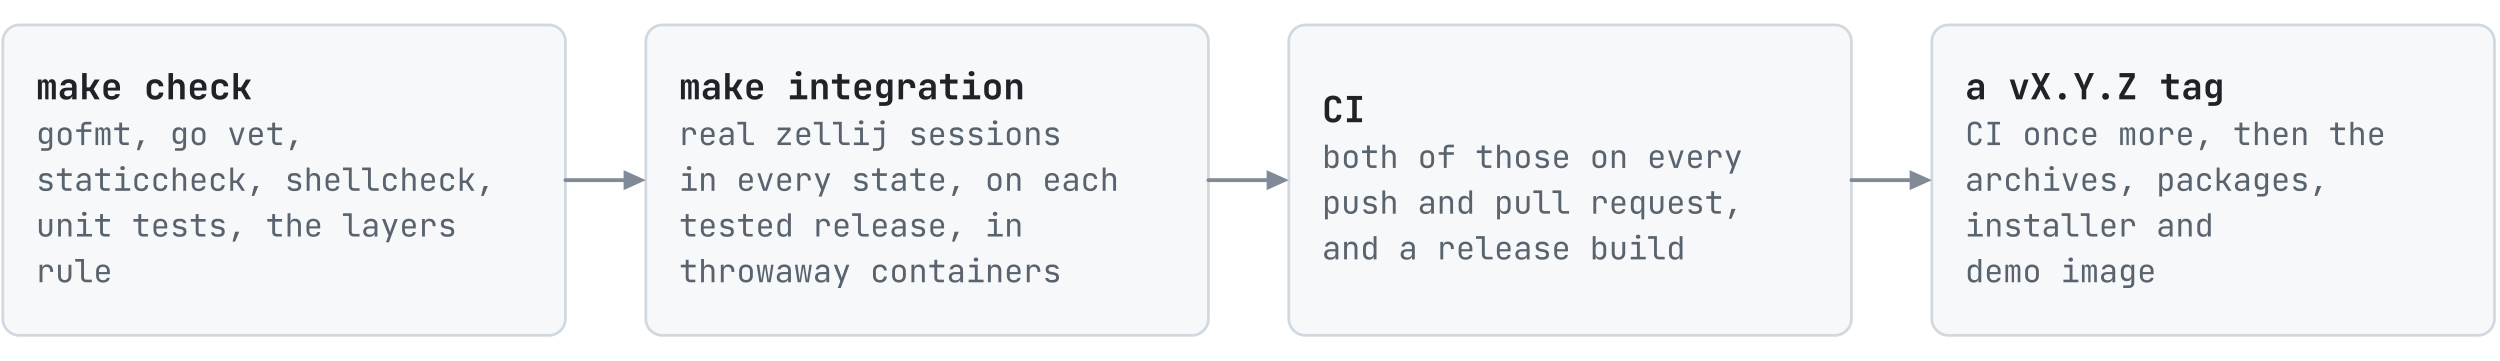
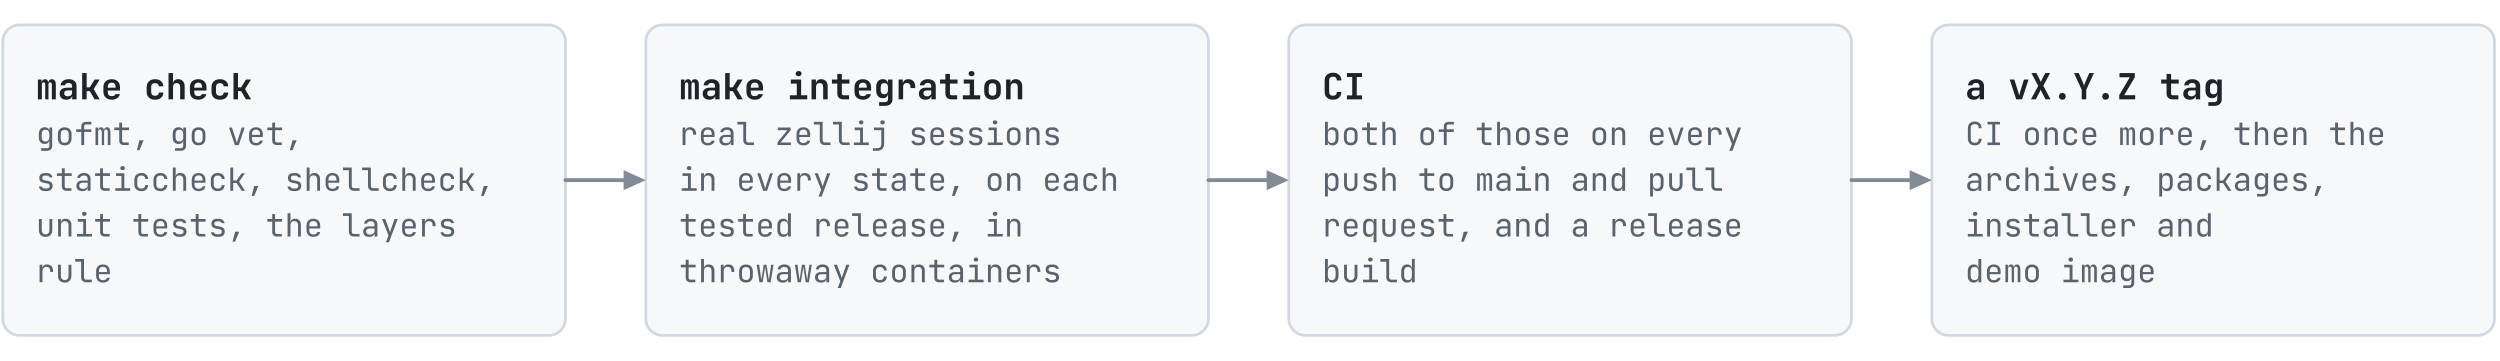
- <svg xmlns="http://www.w3.org/2000/svg" viewBox="-1 -1 902 130" width="902" height="130" role="img" aria-label="From a change to a release. make check runs gofmt, go vet, staticcheck, shellcheck, the unit tests and the layers test. make integration runs real zellij releases in throwaway containers. CI runs both on every push and pull request with a release build. A vX.Y.Z tag runs all of CI, then builds the archives, packages, checksums and the installer, and pushes the demo image.">
+ <svg xmlns="http://www.w3.org/2000/svg" viewBox="-1 -1 902 130" width="902" height="130" role="img" aria-label="From a change to a release. make check runs gofmt, go vet, staticcheck, shellcheck, the unit tests and the layers test. make integration runs real zellij releases in throwaway containers. CI runs both on every push to main and pull request, with a release build. A vX.Y.Z tag runs all of CI, then builds the archives, packages, installer and demo image.">
  <defs>
    <path id="g0" d="M52 0V-550H154V-476H175L158 -458Q158 -504 184 -532Q210 -560 251 -560Q295 -560 320 -524Q344 -488 344 -427L322 -476H356L343 -458Q343 -504 369 -532Q395 -560 438 -560Q489 -560 519 -522Q549 -484 549 -419V0H439V-414Q439 -441 427 -456Q415 -472 392 -472Q370 -472 358 -457Q345 -442 345 -414V0H255V-414Q255 -442 243 -457Q231 -472 208 -472Q185 -472 174 -457Q162 -442 162 -414V0Z" />
    <path id="g1" d="M239 10Q154 10 105 -35Q56 -80 56 -156Q56 -237 110 -281Q164 -325 263 -325H400V-372Q400 -412 374 -434Q348 -457 303 -457Q262 -457 235 -439Q208 -421 203 -390H81Q90 -468 151 -514Q212 -560 307 -560Q408 -560 466 -510Q525 -459 525 -373V0H404V-96H384L404 -123Q404 -62 359 -26Q314 10 239 10ZM280 -84Q333 -84 366 -111Q400 -138 400 -181V-248H265Q227 -248 204 -226Q181 -204 181 -168Q181 -129 208 -106Q234 -84 280 -84Z" />
    <path id="g2" d="M80 0V-730H205V-334H292L426 -550H566L400 -284L569 0H426L292 -228H205V0Z" />
    <path id="g3" d="M301 10Q231 10 179 -17Q127 -44 98 -92Q70 -141 70 -206V-344Q70 -409 98 -458Q127 -506 179 -533Q231 -560 301 -560Q370 -560 422 -533Q473 -506 502 -458Q530 -409 530 -344V-245H191V-206Q191 -148 219 -118Q247 -89 302 -89Q344 -89 370 -104Q396 -118 403 -146H526Q512 -75 450 -32Q389 10 301 10ZM409 -315V-345Q409 -402 382 -432Q355 -463 301 -463Q247 -463 219 -432Q191 -401 191 -344V-323L418 -325Z" />
    <path id="g4" d="M303 10Q233 10 180 -16Q128 -43 99 -92Q70 -140 70 -206V-344Q70 -411 99 -459Q128 -507 180 -534Q233 -560 303 -560Q407 -560 469 -506Q531 -453 534 -361H409Q406 -404 378 -428Q351 -451 303 -451Q253 -451 224 -424Q195 -396 195 -345V-206Q195 -155 224 -127Q253 -99 303 -99Q351 -99 378 -122Q406 -146 409 -189H534Q531 -97 469 -44Q407 10 303 10Z" />
    <path id="g5" d="M77 0V-730H202V-550L199 -445H233L199 -416Q199 -484 238 -522Q278 -560 347 -560Q428 -560 476 -506Q525 -452 525 -361V0H400V-348Q400 -398 374 -425Q348 -452 301 -452Q255 -452 228 -424Q202 -396 202 -344V0Z" />
    <path id="g6" d="M161 180V98H336Q378 98 398 79Q417 60 417 20V-50L419 -150H401L418 -165Q418 -105 378 -70Q338 -35 271 -35Q186 -35 137 -90Q88 -146 88 -240V-356Q88 -450 137 -505Q186 -560 271 -560Q338 -560 378 -525Q418 -490 418 -430L401 -445H418V-550H507V20Q507 94 462 137Q416 180 335 180ZM298 -113Q354 -113 386 -148Q418 -183 418 -245V-350Q418 -412 386 -447Q354 -482 298 -482Q241 -482 210 -448Q178 -414 178 -350V-245Q178 -181 210 -147Q241 -113 298 -113Z" />
    <path id="g7" d="M300 8Q234 8 186 -17Q138 -42 112 -90Q85 -137 85 -202V-348Q85 -414 112 -461Q138 -508 186 -533Q234 -558 300 -558Q366 -558 414 -533Q462 -508 488 -461Q515 -414 515 -349V-202Q515 -137 488 -90Q462 -42 414 -17Q366 8 300 8ZM300 -72Q359 -72 392 -105Q425 -138 425 -202V-348Q425 -412 392 -445Q359 -478 300 -478Q242 -478 208 -445Q175 -412 175 -348V-202Q175 -138 208 -105Q242 -72 300 -72Z" />
    <path id="g8" d="M220 0V-413H60V-495H220V-590Q220 -655 261 -692Q302 -730 374 -730H535V-648H374Q343 -648 326 -634Q310 -619 310 -590V-495H535V-413H310V0Z" />
    <path id="g9" d="M66 0V-550H145V-484H163L149 -460Q149 -506 174 -533Q198 -560 240 -560Q286 -560 311 -526Q336 -492 336 -430L309 -484H351L332 -460Q332 -506 358 -533Q383 -560 425 -560Q477 -560 506 -521Q534 -482 534 -418V0H451V-419Q451 -453 436 -472Q422 -491 394 -491Q367 -491 352 -472Q336 -454 336 -420V0H264V-419Q264 -454 248 -472Q233 -491 205 -491Q177 -491 163 -472Q149 -454 149 -420V0Z" />
    <path id="g10" d="M360 0Q289 0 250 -38Q210 -76 210 -145V-468H55V-550H210V-705H300V-550H520V-468H300V-145Q300 -82 360 -82H510V0Z" />
    <path id="g11" d="M165 160 245 -151H375L245 160Z" />
    <path id="g12" d="M239 0 55 -550H147L269 -180Q280 -147 289 -116Q298 -86 302 -69Q307 -86 316 -116Q325 -147 335 -180L454 -550H545L361 0Z" />
    <path id="g13" d="M300 10Q235 10 186 -16Q138 -42 112 -90Q85 -137 85 -200V-350Q85 -414 112 -461Q138 -508 186 -534Q235 -560 300 -560Q365 -560 414 -534Q462 -508 488 -461Q515 -414 515 -350V-253H173V-200Q173 -135 206 -100Q239 -66 300 -66Q352 -66 384 -84Q416 -103 423 -140H513Q504 -71 446 -30Q387 10 300 10ZM427 -313V-350Q427 -415 394 -450Q362 -485 300 -485Q239 -485 206 -450Q173 -415 173 -350V-321H434Z" />
    <path id="g14" d="M283 8Q227 8 186 -10Q144 -27 120 -59Q95 -91 90 -135H180Q186 -106 212 -89Q239 -72 283 -72H325Q378 -72 404 -94Q430 -115 430 -151Q430 -186 406 -206Q383 -227 337 -234L263 -246Q182 -260 142 -296Q103 -333 103 -403Q103 -477 150 -518Q197 -558 291 -558H329Q408 -558 456 -521Q504 -484 514 -421H424Q418 -447 394 -462Q370 -478 329 -478H291Q240 -478 216 -459Q193 -440 193 -402Q193 -368 213 -352Q233 -336 276 -329L350 -317Q439 -303 480 -265Q520 -227 520 -155Q520 -79 472 -36Q423 8 325 8Z" />
    <path id="g15" d="M252 10Q165 10 115 -34Q65 -79 65 -155Q65 -232 115 -276Q165 -320 250 -320H420V-375Q420 -426 390 -454Q359 -481 303 -481Q254 -481 221 -460Q188 -440 183 -405H93Q102 -476 160 -518Q218 -560 305 -560Q400 -560 455 -511Q510 -462 510 -378V0H422V-105H407L422 -120Q422 -60 376 -25Q329 10 252 10ZM274 -61Q338 -61 379 -93Q420 -125 420 -175V-253H252Q207 -253 181 -228Q155 -203 155 -160Q155 -114 186 -88Q218 -61 274 -61Z" />
    <path id="g16" d="M85 0V-82H280V-468H110V-550H370V-82H555V0ZM315 -649Q282 -649 263 -666Q244 -683 244 -712Q244 -742 263 -760Q282 -777 315 -777Q348 -777 367 -760Q386 -742 386 -712Q386 -683 367 -666Q348 -649 315 -649Z" />
    <path id="g17" d="M304 10Q238 10 188 -15Q139 -40 112 -88Q85 -135 85 -200V-350Q85 -416 112 -463Q139 -510 188 -535Q238 -560 304 -560Q399 -560 457 -509Q515 -458 518 -370H428Q425 -423 392 -452Q360 -480 304 -480Q245 -480 210 -446Q175 -413 175 -351V-200Q175 -138 210 -104Q245 -70 304 -70Q360 -70 392 -99Q425 -128 428 -180H518Q515 -92 457 -41Q399 10 304 10Z" />
    <path id="g18" d="M92 0V-730H182V-550V-445H201L182 -424Q182 -489 221 -524Q260 -560 329 -560Q412 -560 461 -509Q510 -458 510 -370V0H420V-360Q420 -419 388 -452Q357 -484 303 -484Q247 -484 214 -449Q182 -414 182 -350V0Z" />
    <path id="g19" d="M95 0V-730H185V-323H291L451 -550H554L369 -288L557 0H452L292 -245H185V0Z" />
    <path id="g20" d="M375 0Q327 0 291 -19Q255 -38 235 -73Q215 -108 215 -155V-648H30V-730H305V-155Q305 -121 324 -102Q343 -82 375 -82H550V0Z" />
    <path id="g21" d="M299 10Q204 10 147 -46Q90 -103 90 -200V-550H180V-200Q180 -138 212 -104Q244 -69 299 -69Q355 -69 388 -104Q420 -138 420 -200V-550H510V-200Q510 -103 452 -46Q394 10 299 10Z" />
    <path id="g22" d="M92 0V-550H182V-445H201L182 -424Q182 -489 221 -524Q260 -560 329 -560Q412 -560 461 -509Q510 -458 510 -370V0H420V-360Q420 -419 388 -450Q357 -482 303 -482Q247 -482 214 -448Q182 -414 182 -350V0Z" />
    <path id="g23" d="M178 180 259 -34 55 -550H155L283 -210Q290 -193 296 -170Q302 -146 306 -130Q310 -146 316 -170Q322 -193 328 -210L448 -550H545L274 180Z" />
    <path id="g24" d="M111 0V-550H199V-445H220L191 -380Q191 -469 230 -514Q268 -560 344 -560Q431 -560 482 -506Q534 -451 534 -358V-325H444V-350Q444 -415 412 -450Q381 -484 323 -484Q266 -484 234 -449Q201 -414 201 -350V0Z" />
    <path id="g25" d="M76 0V-114H268V-437H101V-550H388V-114H558V0ZM318 -642Q280 -642 258 -662Q236 -681 236 -714Q236 -747 258 -766Q280 -786 318 -786Q356 -786 378 -766Q400 -747 400 -714Q400 -681 378 -662Q356 -642 318 -642Z" />
    <path id="g26" d="M77 0V-550H199V-445H233L199 -416Q199 -484 238 -522Q278 -560 347 -560Q428 -560 476 -506Q525 -452 525 -361V0H400V-348Q400 -398 374 -425Q348 -452 301 -452Q255 -452 228 -424Q202 -396 202 -344V0Z" />
    <path id="g27" d="M360 0Q281 0 236 -44Q192 -88 192 -165V-437H43V-550H192V-705H318V-550H529V-437H318V-165Q318 -113 369 -113H519V0Z" />
    <path id="g28" d="M152 180V76H315Q357 76 378 56Q399 35 399 -3V-44L401 -147H374L401 -174Q401 -107 362 -70Q322 -32 255 -32Q171 -32 122 -89Q72 -146 72 -243V-350Q72 -446 122 -503Q171 -560 255 -560Q322 -560 362 -522Q401 -485 401 -418L374 -445H401L398 -550H523V0Q523 83 468 132Q413 180 317 180ZM297 -140Q345 -140 372 -168Q398 -197 398 -248V-344Q398 -395 372 -424Q345 -452 297 -452Q249 -452 223 -424Q197 -396 197 -344V-248Q197 -196 223 -168Q249 -140 297 -140Z" />
    <path id="g29" d="M94 0V-550H212V-445H243L206 -381Q206 -470 246 -515Q286 -560 364 -560Q453 -560 504 -505Q555 -450 555 -353V-313H424V-344Q424 -397 396 -426Q369 -455 321 -455Q272 -455 246 -426Q219 -397 219 -344V0Z" />
    <path id="g30" d="M300 9Q230 9 178 -18Q127 -44 98 -92Q70 -141 70 -207V-343Q70 -409 98 -458Q127 -506 178 -532Q230 -559 300 -559Q371 -559 422 -532Q473 -506 502 -458Q530 -409 530 -344V-207Q530 -141 502 -92Q473 -44 422 -18Q371 9 300 9ZM300 -100Q350 -100 378 -128Q405 -155 405 -207V-343Q405 -396 378 -423Q350 -450 300 -450Q251 -450 223 -423Q195 -396 195 -343V-207Q195 -155 223 -128Q251 -100 300 -100Z" />
    <path id="g31" d="M90 0V-90L398 -468H98V-550H499V-460L185 -82H510V0Z" />
    <path id="g32" d="M85 180V97H214Q276 97 310 64Q345 30 345 -31V-468H115V-550H435V-31Q435 66 375 123Q315 180 214 180ZM385 -649Q352 -649 333 -666Q314 -683 314 -712Q314 -742 333 -760Q352 -777 385 -777Q418 -777 437 -760Q456 -742 456 -712Q456 -683 437 -666Q418 -649 385 -649Z" />
    <path id="g33" d="M268 10Q186 10 136 -45Q85 -100 85 -194V-355Q85 -450 135 -505Q185 -560 268 -560Q336 -560 377 -523Q418 -486 418 -424L400 -445H420L418 -570V-730H508V0H418V-105H400L418 -126Q418 -63 377 -26Q336 10 268 10ZM298 -68Q354 -68 386 -103Q418 -138 418 -200V-350Q418 -412 386 -447Q354 -482 298 -482Q241 -482 208 -448Q175 -414 175 -350V-200Q175 -136 208 -102Q241 -68 298 -68Z" />
    <path id="g34" d="M123 0 35 -550H115L170 -160Q173 -138 176 -112Q180 -87 182 -70Q184 -87 188 -112Q193 -138 196 -160L257 -550H343L404 -160Q407 -138 412 -112Q416 -87 418 -70Q420 -87 424 -112Q429 -138 432 -160L489 -550H565L473 0H374L315 -380Q311 -408 306 -436Q301 -464 299 -480Q297 -464 293 -436Q289 -408 284 -380L222 0Z" />
    <path id="g35" d="M304 10Q234 10 182 -16Q129 -43 100 -92Q72 -140 72 -206V-524Q72 -591 100 -639Q129 -687 182 -714Q234 -740 304 -740Q375 -740 426 -714Q478 -687 507 -639Q536 -591 536 -524H410Q410 -576 382 -603Q355 -630 304 -630Q253 -630 225 -603Q197 -576 197 -525V-206Q197 -155 225 -128Q253 -100 304 -100Q355 -100 382 -128Q410 -155 410 -206H536Q536 -141 507 -92Q478 -43 426 -16Q375 10 304 10Z" />
    <path id="g36" d="M90 0V-110H237V-620H90V-730H510V-620H363V-110H510V0Z" />
    <path id="g37" d="M332 10Q264 10 223 -26Q182 -63 182 -126L200 -105H182V0H92V-730H182V-570L180 -445H200L182 -424Q182 -486 224 -523Q265 -560 332 -560Q415 -560 465 -505Q515 -450 515 -355V-194Q515 -100 465 -45Q415 10 332 10ZM302 -68Q359 -68 392 -102Q425 -136 425 -200V-350Q425 -414 392 -448Q359 -482 302 -482Q247 -482 214 -447Q182 -412 182 -350V-200Q182 -138 214 -103Q247 -68 302 -68Z" />
    <path id="g38" d="M92 180V-550H182V-445H200L182 -424Q182 -487 224 -524Q265 -560 333 -560Q416 -560 466 -506Q515 -451 515 -356V-195Q515 -132 492 -86Q470 -40 430 -15Q389 10 333 10Q266 10 224 -27Q182 -64 182 -126L200 -105H180L182 20V180ZM303 -68Q360 -68 392 -102Q425 -136 425 -200V-350Q425 -414 392 -448Q360 -482 303 -482Q248 -482 215 -447Q182 -412 182 -350V-200Q182 -138 215 -103Q248 -68 303 -68Z" />
    <path id="g39" d="M418 180V20L420 -105H400L418 -126Q418 -64 377 -27Q336 10 268 10Q185 10 136 -45Q88 -100 88 -195V-356Q88 -451 137 -506Q186 -560 268 -560Q336 -560 377 -524Q418 -487 418 -424L400 -445H418V-550H508V180ZM298 -68Q354 -68 386 -103Q418 -138 418 -200V-350Q418 -412 386 -447Q354 -482 298 -482Q241 -482 210 -448Q178 -414 178 -350V-200Q178 -136 210 -102Q241 -68 298 -68Z" />
    <path id="g40" d="M220 0 39 -550H167L272 -216Q281 -186 290 -154Q298 -122 302 -103Q307 -122 315 -154Q323 -186 331 -215L434 -550H561L381 0Z" />
    <path id="g41" d="M28 0 230 -374 40 -730H180L272 -547Q282 -527 290 -508Q298 -490 302 -480Q305 -490 313 -508Q321 -527 331 -547L424 -730H560L370 -377L572 0H432L329 -202Q319 -222 310 -241Q302 -260 298 -271Q294 -260 286 -241Q278 -222 268 -202L164 0Z" />
    <path id="g42" d="M300 10Q257 10 232 -15Q206 -40 206 -83Q206 -126 232 -152Q257 -177 300 -177Q343 -177 368 -152Q394 -126 394 -83Q394 -40 368 -15Q343 10 300 10Z" />
    <path id="g43" d="M237 0V-265L23 -730H154L268 -477Q281 -447 290 -418Q299 -389 302 -373Q306 -389 314 -418Q323 -447 336 -477L447 -730H577L363 -265V0Z" />
    <path id="g44" d="M79 0V-119L372 -614H86V-730H510V-611L216 -116H521V0Z" />
    <path id="g45" d="M304 10Q238 10 190 -15Q141 -40 114 -88Q88 -135 88 -200V-530Q88 -596 114 -643Q141 -690 190 -715Q238 -740 304 -740Q370 -740 418 -714Q466 -689 492 -642Q518 -595 518 -530H428Q428 -592 396 -626Q363 -659 304 -659Q245 -659 212 -626Q178 -593 178 -531V-200Q178 -138 212 -104Q245 -71 304 -71Q363 -71 396 -104Q428 -138 428 -200H518Q518 -136 492 -88Q466 -41 418 -16Q370 10 304 10Z" />
    <path id="g46" d="M105 0V-82H254V-648H105V-730H495V-648H346V-82H495V0Z" />
  </defs>
  <rect x="0" y="8" width="203" height="112" rx="6" fill="#f6f8fa" stroke="#d1d9e0" stroke-width="1" />
  <g transform="scale(0.013)" fill="#1f2328">
    <use href="#g0" x="923.1" y="2680.8" />
    <use href="#g1" x="1523.1" y="2680.8" />
    <use href="#g2" x="2123.1" y="2680.8" />
    <use href="#g3" x="2723.1" y="2680.8" />
    <use href="#g4" x="3923.1" y="2680.8" />
    <use href="#g5" x="4523.1" y="2680.8" />
    <use href="#g3" x="5123.1" y="2680.8" />
    <use href="#g4" x="5723.1" y="2680.8" />
    <use href="#g2" x="6323.1" y="2680.8" />
  </g>
  <g transform="scale(0.0115)" fill="#59636e">
    <use href="#g6" x="1043.5" y="4465.2" />
    <use href="#g7" x="1643.5" y="4465.2" />
    <use href="#g8" x="2243.5" y="4465.2" />
    <use href="#g9" x="2843.5" y="4465.2" />
    <use href="#g10" x="3443.5" y="4465.2" />
    <use href="#g11" x="4043.5" y="4465.2" />
    <use href="#g6" x="5243.5" y="4465.2" />
    <use href="#g7" x="5843.5" y="4465.2" />
    <use href="#g12" x="7043.5" y="4465.2" />
    <use href="#g13" x="7643.5" y="4465.2" />
    <use href="#g10" x="8243.5" y="4465.2" />
    <use href="#g11" x="8843.5" y="4465.2" />
  </g>
  <g transform="scale(0.0115)" fill="#59636e">
    <use href="#g14" x="1043.5" y="5900.0" />
    <use href="#g10" x="1643.5" y="5900.0" />
    <use href="#g15" x="2243.5" y="5900.0" />
    <use href="#g10" x="2843.5" y="5900.0" />
    <use href="#g16" x="3443.5" y="5900.0" />
    <use href="#g17" x="4043.5" y="5900.0" />
    <use href="#g17" x="4643.5" y="5900.0" />
    <use href="#g18" x="5243.5" y="5900.0" />
    <use href="#g13" x="5843.5" y="5900.0" />
    <use href="#g17" x="6443.5" y="5900.0" />
    <use href="#g19" x="7043.5" y="5900.0" />
    <use href="#g11" x="7643.5" y="5900.0" />
    <use href="#g14" x="8843.5" y="5900.0" />
    <use href="#g18" x="9443.5" y="5900.0" />
    <use href="#g13" x="10043.5" y="5900.0" />
    <use href="#g20" x="10643.5" y="5900.0" />
    <use href="#g20" x="11243.5" y="5900.0" />
    <use href="#g17" x="11843.5" y="5900.0" />
    <use href="#g18" x="12443.5" y="5900.0" />
    <use href="#g13" x="13043.5" y="5900.0" />
    <use href="#g17" x="13643.5" y="5900.0" />
    <use href="#g19" x="14243.5" y="5900.0" />
    <use href="#g11" x="14843.5" y="5900.0" />
  </g>
  <g transform="scale(0.0115)" fill="#59636e">
    <use href="#g21" x="1043.5" y="7334.8" />
    <use href="#g22" x="1643.5" y="7334.8" />
    <use href="#g16" x="2243.5" y="7334.8" />
    <use href="#g10" x="2843.5" y="7334.8" />
    <use href="#g10" x="4043.5" y="7334.8" />
    <use href="#g13" x="4643.5" y="7334.8" />
    <use href="#g14" x="5243.5" y="7334.8" />
    <use href="#g10" x="5843.5" y="7334.8" />
    <use href="#g14" x="6443.5" y="7334.8" />
    <use href="#g11" x="7043.5" y="7334.8" />
    <use href="#g10" x="8243.5" y="7334.8" />
    <use href="#g18" x="8843.5" y="7334.8" />
    <use href="#g13" x="9443.5" y="7334.8" />
    <use href="#g20" x="10643.5" y="7334.8" />
    <use href="#g15" x="11243.5" y="7334.8" />
    <use href="#g23" x="11843.5" y="7334.8" />
    <use href="#g13" x="12443.5" y="7334.8" />
    <use href="#g24" x="13043.5" y="7334.8" />
    <use href="#g14" x="13643.5" y="7334.8" />
  </g>
  <g transform="scale(0.0115)" fill="#59636e">
    <use href="#g24" x="1043.5" y="8769.6" />
    <use href="#g21" x="1643.5" y="8769.6" />
    <use href="#g20" x="2243.5" y="8769.6" />
    <use href="#g13" x="2843.5" y="8769.6" />
  </g>
  <rect x="232" y="8" width="203" height="112" rx="6" fill="#f6f8fa" stroke="#d1d9e0" stroke-width="1" />
  <g transform="scale(0.013)" fill="#1f2328">
    <use href="#g0" x="18769.2" y="2680.8" />
    <use href="#g1" x="19369.2" y="2680.8" />
    <use href="#g2" x="19969.2" y="2680.8" />
    <use href="#g3" x="20569.2" y="2680.8" />
    <use href="#g25" x="21769.2" y="2680.8" />
    <use href="#g26" x="22369.2" y="2680.8" />
    <use href="#g27" x="22969.2" y="2680.8" />
    <use href="#g3" x="23569.2" y="2680.8" />
    <use href="#g28" x="24169.2" y="2680.8" />
    <use href="#g29" x="24769.2" y="2680.8" />
    <use href="#g1" x="25369.2" y="2680.8" />
    <use href="#g27" x="25969.2" y="2680.8" />
    <use href="#g25" x="26569.2" y="2680.8" />
    <use href="#g30" x="27169.2" y="2680.8" />
    <use href="#g26" x="27769.2" y="2680.8" />
  </g>
  <g transform="scale(0.0115)" fill="#59636e">
    <use href="#g24" x="21217.4" y="4465.2" />
    <use href="#g13" x="21817.4" y="4465.2" />
    <use href="#g15" x="22417.4" y="4465.2" />
    <use href="#g20" x="23017.4" y="4465.2" />
    <use href="#g31" x="24217.4" y="4465.2" />
    <use href="#g13" x="24817.4" y="4465.2" />
    <use href="#g20" x="25417.4" y="4465.2" />
    <use href="#g20" x="26017.4" y="4465.2" />
    <use href="#g16" x="26617.4" y="4465.2" />
    <use href="#g32" x="27217.4" y="4465.2" />
    <use href="#g14" x="28417.4" y="4465.2" />
    <use href="#g13" x="29017.4" y="4465.2" />
    <use href="#g14" x="29617.4" y="4465.2" />
    <use href="#g14" x="30217.4" y="4465.2" />
    <use href="#g16" x="30817.4" y="4465.2" />
    <use href="#g7" x="31417.4" y="4465.2" />
    <use href="#g22" x="32017.4" y="4465.2" />
    <use href="#g14" x="32617.4" y="4465.2" />
  </g>
  <g transform="scale(0.0115)" fill="#59636e">
    <use href="#g16" x="21217.4" y="5900.0" />
    <use href="#g22" x="21817.4" y="5900.0" />
    <use href="#g13" x="23017.4" y="5900.0" />
    <use href="#g12" x="23617.4" y="5900.0" />
    <use href="#g13" x="24217.4" y="5900.0" />
    <use href="#g24" x="24817.4" y="5900.0" />
    <use href="#g23" x="25417.4" y="5900.0" />
    <use href="#g14" x="26617.4" y="5900.0" />
    <use href="#g10" x="27217.4" y="5900.0" />
    <use href="#g15" x="27817.4" y="5900.0" />
    <use href="#g10" x="28417.4" y="5900.0" />
    <use href="#g13" x="29017.4" y="5900.0" />
    <use href="#g11" x="29617.4" y="5900.0" />
    <use href="#g7" x="30817.4" y="5900.0" />
    <use href="#g22" x="31417.4" y="5900.0" />
    <use href="#g13" x="32617.4" y="5900.0" />
    <use href="#g15" x="33217.4" y="5900.0" />
    <use href="#g17" x="33817.4" y="5900.0" />
    <use href="#g18" x="34417.4" y="5900.0" />
  </g>
  <g transform="scale(0.0115)" fill="#59636e">
    <use href="#g10" x="21217.4" y="7334.8" />
    <use href="#g13" x="21817.4" y="7334.8" />
    <use href="#g14" x="22417.4" y="7334.8" />
    <use href="#g10" x="23017.4" y="7334.8" />
    <use href="#g13" x="23617.4" y="7334.8" />
    <use href="#g33" x="24217.4" y="7334.8" />
    <use href="#g24" x="25417.4" y="7334.8" />
    <use href="#g13" x="26017.4" y="7334.8" />
    <use href="#g20" x="26617.4" y="7334.8" />
    <use href="#g13" x="27217.4" y="7334.8" />
    <use href="#g15" x="27817.4" y="7334.8" />
    <use href="#g14" x="28417.4" y="7334.8" />
    <use href="#g13" x="29017.4" y="7334.8" />
    <use href="#g11" x="29617.4" y="7334.8" />
    <use href="#g16" x="30817.4" y="7334.8" />
    <use href="#g22" x="31417.4" y="7334.8" />
  </g>
  <g transform="scale(0.0115)" fill="#59636e">
    <use href="#g10" x="21217.4" y="8769.6" />
    <use href="#g18" x="21817.4" y="8769.6" />
    <use href="#g24" x="22417.4" y="8769.6" />
    <use href="#g7" x="23017.4" y="8769.6" />
    <use href="#g34" x="23617.4" y="8769.6" />
    <use href="#g15" x="24217.4" y="8769.6" />
    <use href="#g34" x="24817.4" y="8769.6" />
    <use href="#g15" x="25417.4" y="8769.6" />
    <use href="#g23" x="26017.4" y="8769.6" />
    <use href="#g17" x="27217.4" y="8769.6" />
    <use href="#g7" x="27817.4" y="8769.6" />
    <use href="#g22" x="28417.4" y="8769.6" />
    <use href="#g10" x="29017.4" y="8769.6" />
    <use href="#g15" x="29617.4" y="8769.6" />
    <use href="#g16" x="30217.4" y="8769.6" />
    <use href="#g22" x="30817.4" y="8769.6" />
    <use href="#g13" x="31417.4" y="8769.6" />
    <use href="#g24" x="32017.4" y="8769.6" />
    <use href="#g14" x="32617.4" y="8769.6" />
  </g>
  <path d="M203,64.0 L225.0,64.0" fill="none" stroke="#818b98" stroke-width="1.4" stroke-linejoin="round" stroke-linecap="round" />
  <path d="M232,64.0 L224.0,67.6 L224.0,60.4 Z" fill="#818b98" />
  <rect x="464" y="8" width="203" height="112" rx="6" fill="#f6f8fa" stroke="#d1d9e0" stroke-width="1" />
  <g transform="scale(0.013)" fill="#1f2328">
-     <use href="#g35" x="36615.4" y="3315.4" />
-     <use href="#g36" x="37215.4" y="3315.4" />
-   </g>
-   <g transform="scale(0.0115)" fill="#59636e">
-     <use href="#g37" x="41391.3" y="5182.6" />
-     <use href="#g7" x="41991.3" y="5182.6" />
-     <use href="#g10" x="42591.3" y="5182.6" />
-     <use href="#g18" x="43191.3" y="5182.6" />
-     <use href="#g7" x="44391.3" y="5182.6" />
-     <use href="#g8" x="44991.3" y="5182.6" />
-     <use href="#g10" x="46191.3" y="5182.6" />
-     <use href="#g18" x="46791.3" y="5182.6" />
-     <use href="#g7" x="47391.3" y="5182.6" />
-     <use href="#g14" x="47991.3" y="5182.6" />
-     <use href="#g13" x="48591.3" y="5182.6" />
-     <use href="#g7" x="49791.3" y="5182.6" />
-     <use href="#g22" x="50391.3" y="5182.6" />
-     <use href="#g13" x="51591.3" y="5182.6" />
-     <use href="#g12" x="52191.3" y="5182.6" />
-     <use href="#g13" x="52791.3" y="5182.6" />
-     <use href="#g24" x="53391.3" y="5182.6" />
-     <use href="#g23" x="53991.3" y="5182.6" />
-   </g>
-   <g transform="scale(0.0115)" fill="#59636e">
-     <use href="#g38" x="41391.3" y="6617.4" />
-     <use href="#g21" x="41991.3" y="6617.4" />
-     <use href="#g14" x="42591.3" y="6617.4" />
-     <use href="#g18" x="43191.3" y="6617.4" />
-     <use href="#g15" x="44391.3" y="6617.4" />
-     <use href="#g22" x="44991.3" y="6617.4" />
-     <use href="#g33" x="45591.3" y="6617.4" />
-     <use href="#g38" x="46791.3" y="6617.4" />
-     <use href="#g21" x="47391.3" y="6617.4" />
-     <use href="#g20" x="47991.3" y="6617.4" />
-     <use href="#g20" x="48591.3" y="6617.4" />
-     <use href="#g24" x="49791.3" y="6617.4" />
-     <use href="#g13" x="50391.3" y="6617.4" />
-     <use href="#g39" x="50991.3" y="6617.4" />
-     <use href="#g21" x="51591.3" y="6617.4" />
-     <use href="#g13" x="52191.3" y="6617.4" />
-     <use href="#g14" x="52791.3" y="6617.4" />
-     <use href="#g10" x="53391.3" y="6617.4" />
-     <use href="#g11" x="53991.3" y="6617.4" />
-   </g>
-   <g transform="scale(0.0115)" fill="#59636e">
-     <use href="#g15" x="41391.3" y="8052.2" />
-     <use href="#g22" x="41991.3" y="8052.2" />
-     <use href="#g33" x="42591.3" y="8052.2" />
-     <use href="#g15" x="43791.3" y="8052.2" />
-     <use href="#g24" x="44991.3" y="8052.2" />
-     <use href="#g13" x="45591.3" y="8052.2" />
-     <use href="#g20" x="46191.3" y="8052.2" />
-     <use href="#g13" x="46791.3" y="8052.2" />
-     <use href="#g15" x="47391.3" y="8052.2" />
-     <use href="#g14" x="47991.3" y="8052.2" />
-     <use href="#g13" x="48591.3" y="8052.2" />
-     <use href="#g37" x="49791.3" y="8052.2" />
-     <use href="#g21" x="50391.3" y="8052.2" />
-     <use href="#g16" x="50991.3" y="8052.2" />
-     <use href="#g20" x="51591.3" y="8052.2" />
-     <use href="#g33" x="52191.3" y="8052.2" />
+     <use href="#g35" x="36615.4" y="2680.8" />
+     <use href="#g36" x="37215.4" y="2680.8" />
+   </g>
+   <g transform="scale(0.0115)" fill="#59636e">
+     <use href="#g37" x="41391.3" y="4465.2" />
+     <use href="#g7" x="41991.3" y="4465.2" />
+     <use href="#g10" x="42591.3" y="4465.2" />
+     <use href="#g18" x="43191.3" y="4465.2" />
+     <use href="#g7" x="44391.3" y="4465.2" />
+     <use href="#g8" x="44991.3" y="4465.2" />
+     <use href="#g10" x="46191.3" y="4465.2" />
+     <use href="#g18" x="46791.3" y="4465.2" />
+     <use href="#g7" x="47391.3" y="4465.2" />
+     <use href="#g14" x="47991.3" y="4465.2" />
+     <use href="#g13" x="48591.3" y="4465.2" />
+     <use href="#g7" x="49791.3" y="4465.2" />
+     <use href="#g22" x="50391.3" y="4465.2" />
+     <use href="#g13" x="51591.3" y="4465.2" />
+     <use href="#g12" x="52191.3" y="4465.2" />
+     <use href="#g13" x="52791.3" y="4465.2" />
+     <use href="#g24" x="53391.3" y="4465.2" />
+     <use href="#g23" x="53991.3" y="4465.2" />
+   </g>
+   <g transform="scale(0.0115)" fill="#59636e">
+     <use href="#g38" x="41391.3" y="5900.0" />
+     <use href="#g21" x="41991.3" y="5900.0" />
+     <use href="#g14" x="42591.3" y="5900.0" />
+     <use href="#g18" x="43191.3" y="5900.0" />
+     <use href="#g10" x="44391.3" y="5900.0" />
+     <use href="#g7" x="44991.3" y="5900.0" />
+     <use href="#g9" x="46191.3" y="5900.0" />
+     <use href="#g15" x="46791.3" y="5900.0" />
+     <use href="#g16" x="47391.3" y="5900.0" />
+     <use href="#g22" x="47991.3" y="5900.0" />
+     <use href="#g15" x="49191.3" y="5900.0" />
+     <use href="#g22" x="49791.3" y="5900.0" />
+     <use href="#g33" x="50391.3" y="5900.0" />
+     <use href="#g38" x="51591.3" y="5900.0" />
+     <use href="#g21" x="52191.3" y="5900.0" />
+     <use href="#g20" x="52791.3" y="5900.0" />
+     <use href="#g20" x="53391.3" y="5900.0" />
+   </g>
+   <g transform="scale(0.0115)" fill="#59636e">
+     <use href="#g24" x="41391.3" y="7334.8" />
+     <use href="#g13" x="41991.3" y="7334.8" />
+     <use href="#g39" x="42591.3" y="7334.8" />
+     <use href="#g21" x="43191.3" y="7334.8" />
+     <use href="#g13" x="43791.3" y="7334.8" />
+     <use href="#g14" x="44391.3" y="7334.8" />
+     <use href="#g10" x="44991.3" y="7334.8" />
+     <use href="#g11" x="45591.3" y="7334.8" />
+     <use href="#g15" x="46791.3" y="7334.8" />
+     <use href="#g22" x="47391.3" y="7334.8" />
+     <use href="#g33" x="47991.3" y="7334.8" />
+     <use href="#g15" x="49191.3" y="7334.8" />
+     <use href="#g24" x="50391.3" y="7334.8" />
+     <use href="#g13" x="50991.3" y="7334.8" />
+     <use href="#g20" x="51591.3" y="7334.8" />
+     <use href="#g13" x="52191.3" y="7334.8" />
+     <use href="#g15" x="52791.3" y="7334.8" />
+     <use href="#g14" x="53391.3" y="7334.8" />
+     <use href="#g13" x="53991.3" y="7334.8" />
+   </g>
+   <g transform="scale(0.0115)" fill="#59636e">
+     <use href="#g37" x="41391.3" y="8769.6" />
+     <use href="#g21" x="41991.3" y="8769.6" />
+     <use href="#g16" x="42591.3" y="8769.6" />
+     <use href="#g20" x="43191.3" y="8769.6" />
+     <use href="#g33" x="43791.3" y="8769.6" />
  </g>
  <path d="M435,64.0 L457.0,64.0" fill="none" stroke="#818b98" stroke-width="1.4" stroke-linejoin="round" stroke-linecap="round" />
  <path d="M464,64.0 L456.0,67.6 L456.0,60.4 Z" fill="#818b98" />
  <rect x="696" y="8" width="203" height="112" rx="6" fill="#f6f8fa" stroke="#d1d9e0" stroke-width="1" />
  <g transform="scale(0.013)" fill="#1f2328">
    <use href="#g1" x="54461.5" y="2680.8" />
    <use href="#g40" x="55661.5" y="2680.8" />
    <use href="#g41" x="56261.5" y="2680.8" />
    <use href="#g42" x="56861.5" y="2680.8" />
    <use href="#g43" x="57461.5" y="2680.8" />
    <use href="#g42" x="58061.5" y="2680.8" />
    <use href="#g44" x="58661.5" y="2680.8" />
    <use href="#g27" x="59861.5" y="2680.8" />
    <use href="#g1" x="60461.5" y="2680.8" />
    <use href="#g28" x="61061.5" y="2680.8" />
  </g>
  <g transform="scale(0.0115)" fill="#59636e">
    <use href="#g45" x="61565.2" y="4465.2" />
    <use href="#g46" x="62165.2" y="4465.2" />
    <use href="#g7" x="63365.2" y="4465.2" />
    <use href="#g22" x="63965.2" y="4465.2" />
    <use href="#g17" x="64565.2" y="4465.2" />
    <use href="#g13" x="65165.2" y="4465.2" />
    <use href="#g9" x="66365.2" y="4465.2" />
    <use href="#g7" x="66965.2" y="4465.2" />
    <use href="#g24" x="67565.2" y="4465.2" />
    <use href="#g13" x="68165.2" y="4465.2" />
    <use href="#g11" x="68765.2" y="4465.2" />
    <use href="#g10" x="69965.2" y="4465.2" />
    <use href="#g18" x="70565.2" y="4465.2" />
    <use href="#g13" x="71165.2" y="4465.2" />
    <use href="#g22" x="71765.2" y="4465.2" />
    <use href="#g10" x="72965.2" y="4465.2" />
    <use href="#g18" x="73565.2" y="4465.2" />
    <use href="#g13" x="74165.2" y="4465.2" />
  </g>
  <g transform="scale(0.0115)" fill="#59636e">
    <use href="#g15" x="61565.2" y="5900.0" />
    <use href="#g24" x="62165.2" y="5900.0" />
    <use href="#g17" x="62765.2" y="5900.0" />
    <use href="#g18" x="63365.2" y="5900.0" />
    <use href="#g16" x="63965.2" y="5900.0" />
    <use href="#g12" x="64565.2" y="5900.0" />
    <use href="#g13" x="65165.2" y="5900.0" />
    <use href="#g14" x="65765.2" y="5900.0" />
    <use href="#g11" x="66365.2" y="5900.0" />
    <use href="#g38" x="67565.2" y="5900.0" />
    <use href="#g15" x="68165.2" y="5900.0" />
    <use href="#g17" x="68765.2" y="5900.0" />
    <use href="#g19" x="69365.2" y="5900.0" />
    <use href="#g15" x="69965.2" y="5900.0" />
    <use href="#g6" x="70565.2" y="5900.0" />
    <use href="#g13" x="71165.2" y="5900.0" />
    <use href="#g14" x="71765.2" y="5900.0" />
    <use href="#g11" x="72365.2" y="5900.0" />
  </g>
  <g transform="scale(0.0115)" fill="#59636e">
    <use href="#g16" x="61565.2" y="7334.8" />
    <use href="#g22" x="62165.2" y="7334.8" />
    <use href="#g14" x="62765.2" y="7334.8" />
    <use href="#g10" x="63365.2" y="7334.8" />
    <use href="#g15" x="63965.2" y="7334.8" />
    <use href="#g20" x="64565.2" y="7334.8" />
    <use href="#g20" x="65165.2" y="7334.8" />
    <use href="#g13" x="65765.2" y="7334.8" />
    <use href="#g24" x="66365.2" y="7334.8" />
    <use href="#g15" x="67565.2" y="7334.8" />
    <use href="#g22" x="68165.2" y="7334.8" />
    <use href="#g33" x="68765.2" y="7334.8" />
  </g>
  <g transform="scale(0.0115)" fill="#59636e">
    <use href="#g33" x="61565.2" y="8769.6" />
    <use href="#g13" x="62165.2" y="8769.6" />
    <use href="#g9" x="62765.2" y="8769.6" />
    <use href="#g7" x="63365.2" y="8769.6" />
    <use href="#g16" x="64565.2" y="8769.6" />
    <use href="#g9" x="65165.2" y="8769.6" />
    <use href="#g15" x="65765.2" y="8769.6" />
    <use href="#g6" x="66365.2" y="8769.6" />
    <use href="#g13" x="66965.2" y="8769.6" />
  </g>
  <path d="M667,64.0 L689.0,64.0" fill="none" stroke="#818b98" stroke-width="1.4" stroke-linejoin="round" stroke-linecap="round" />
  <path d="M696,64.0 L688.0,67.6 L688.0,60.4 Z" fill="#818b98" />
</svg>
